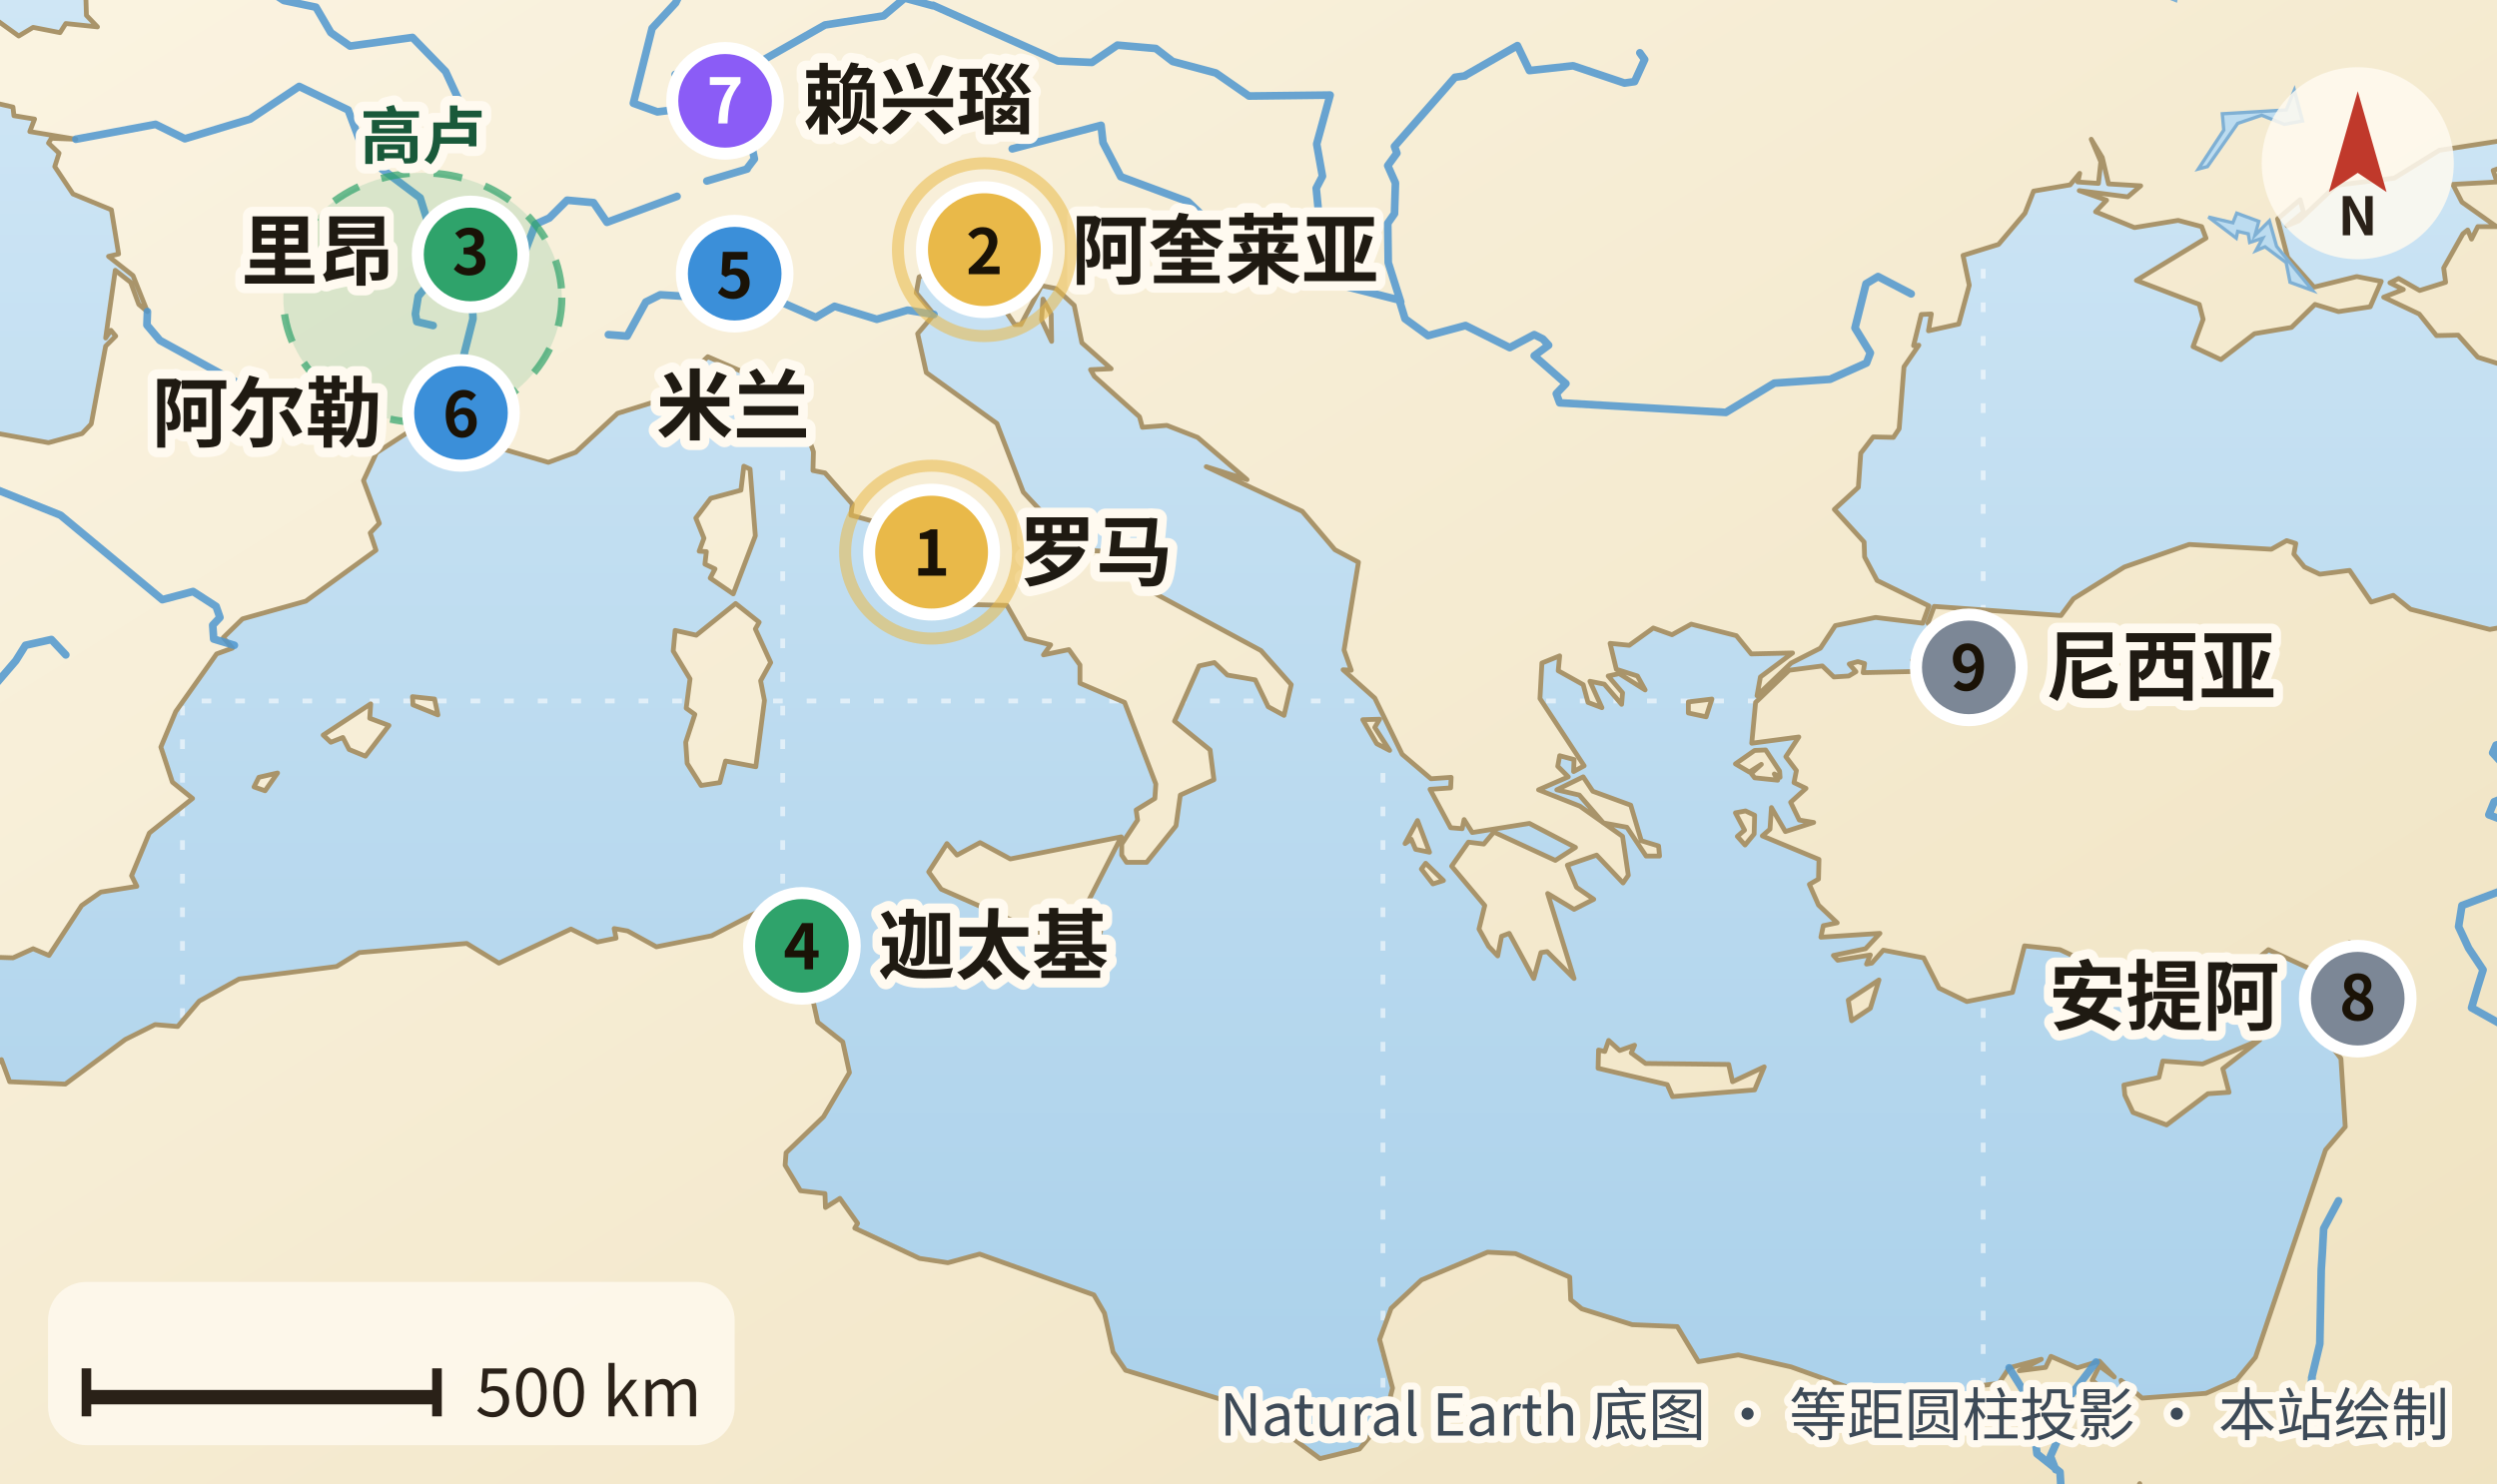
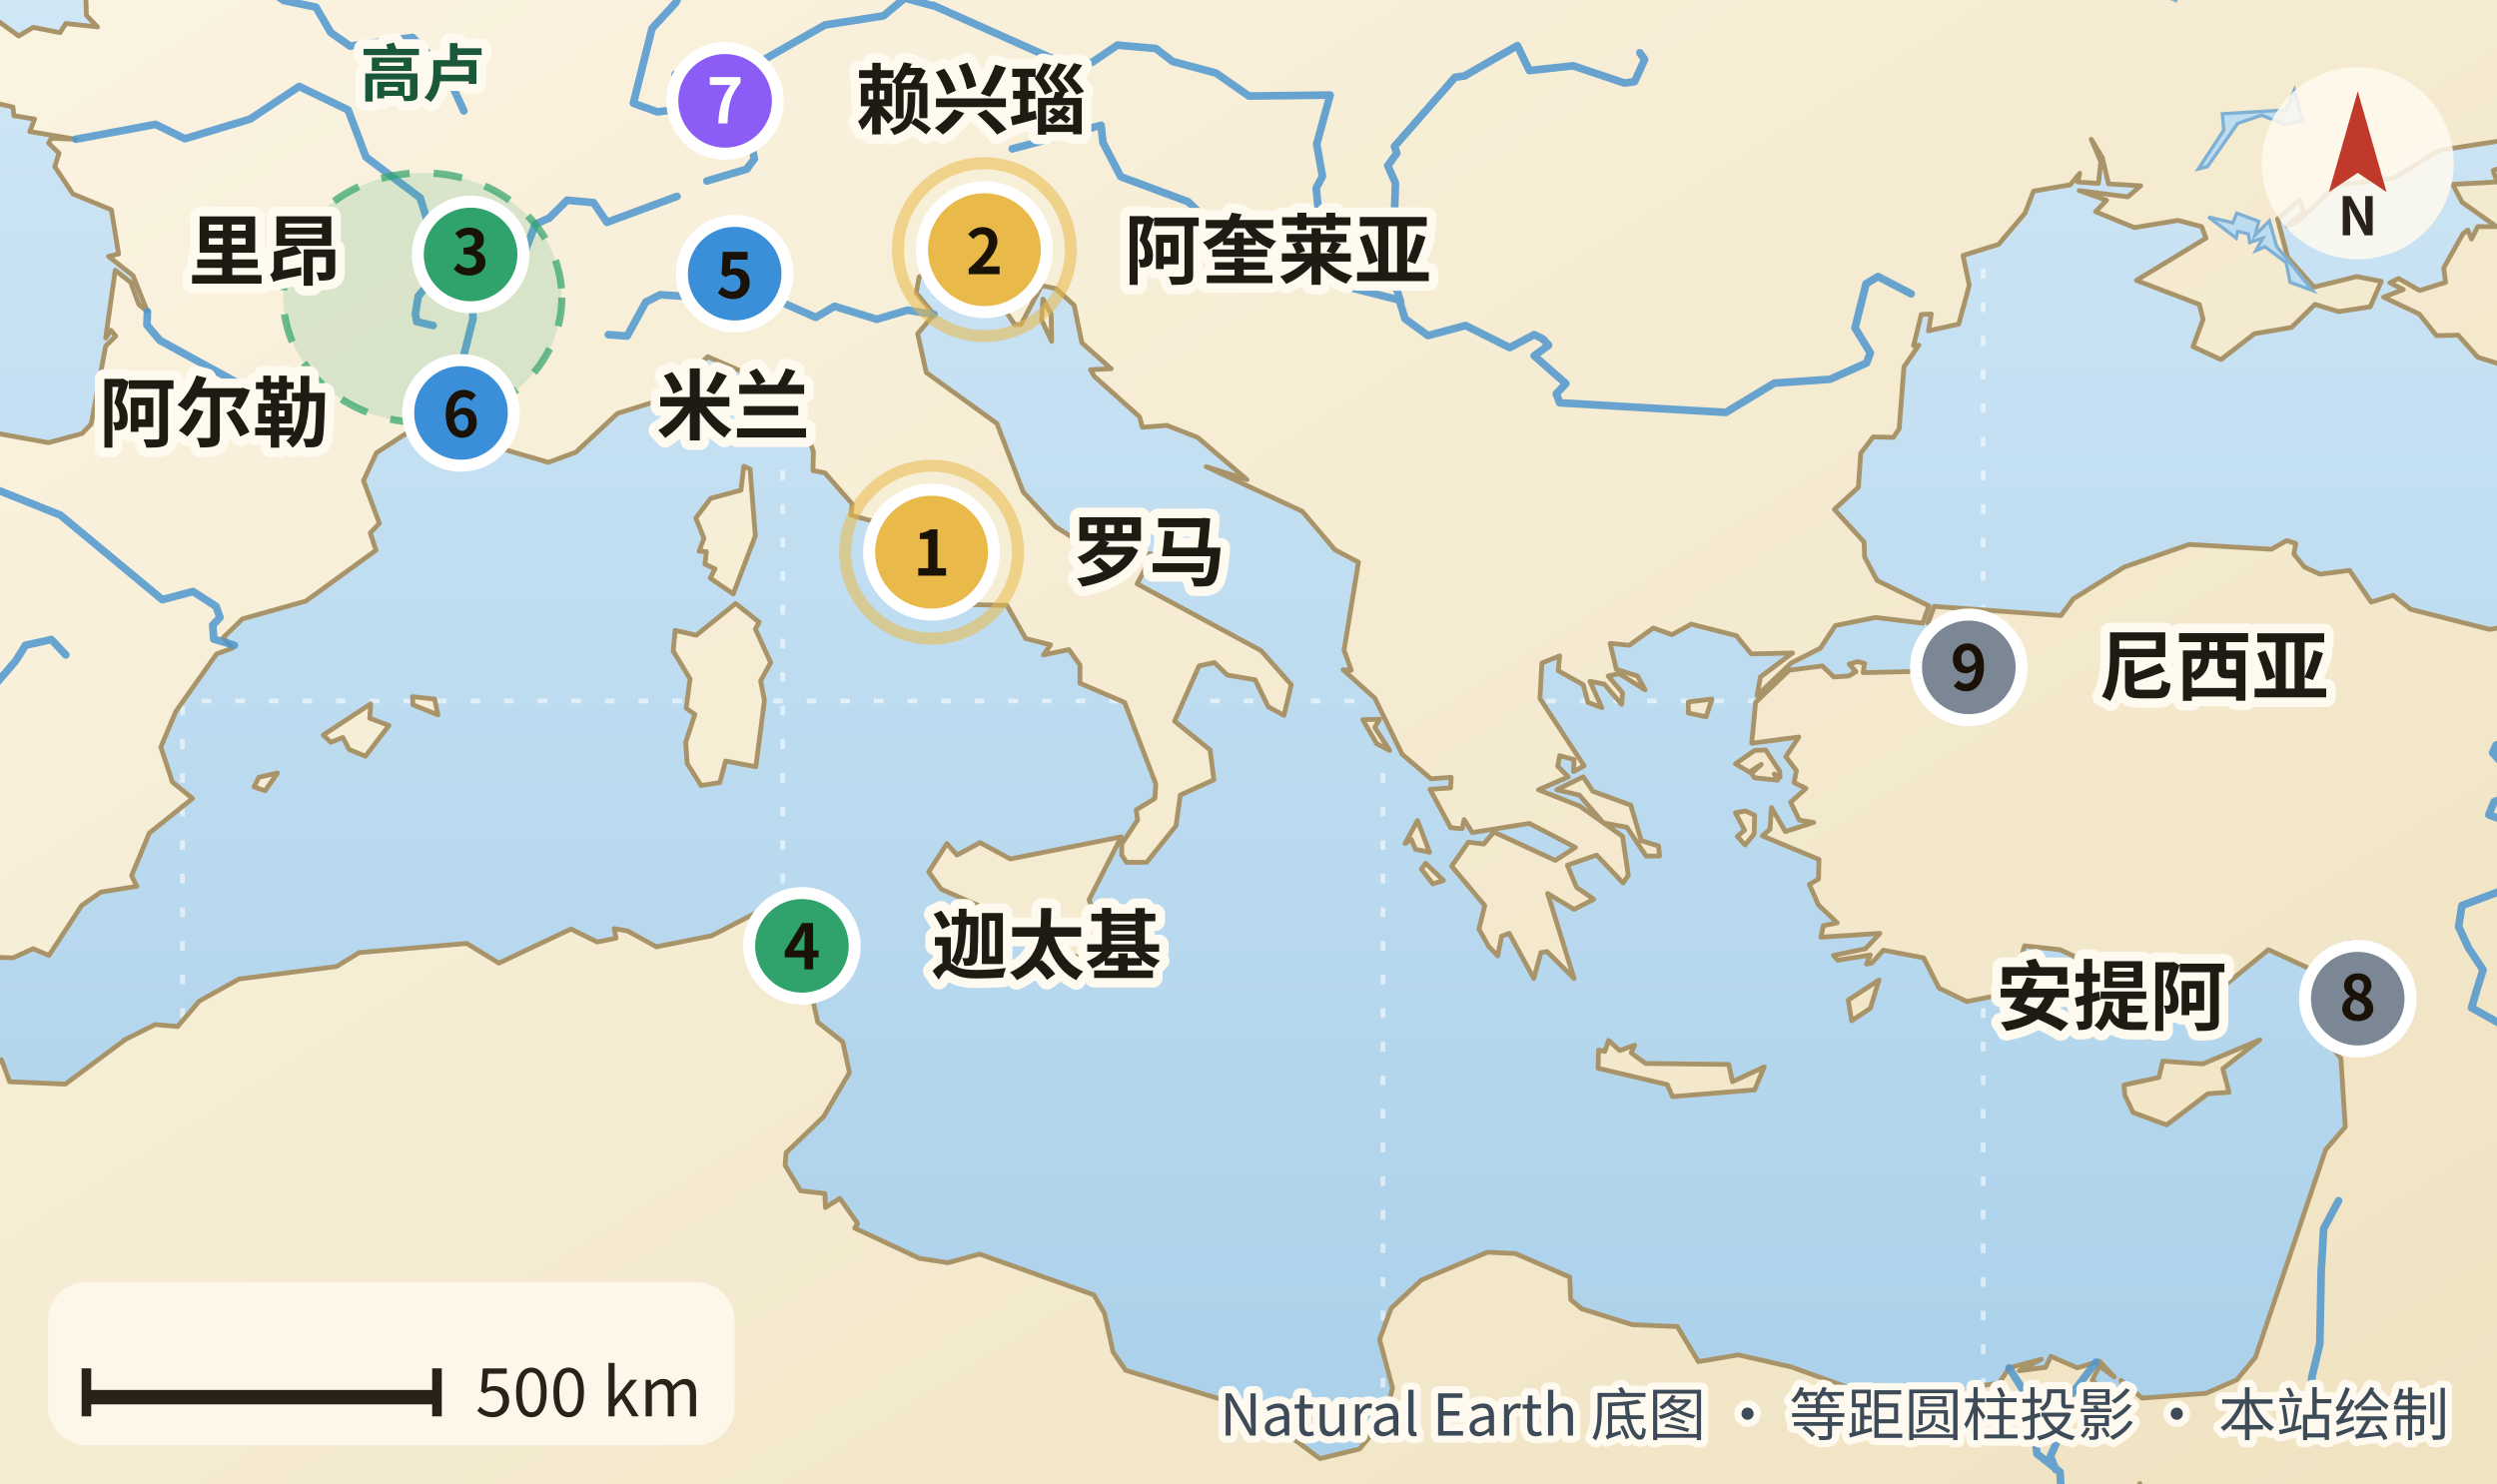
<svg xmlns="http://www.w3.org/2000/svg" viewBox="0 0 520 309" width="520" height="309" font-family="'Noto Sans CJK SC','PingFang SC','Microsoft YaHei','Source Han Sans SC',sans-serif">
  <defs>
    <linearGradient id="sea" x1="0" y1="0" x2="0" y2="1">
      <stop offset="0" stop-color="#cfe6f5" />
      <stop offset="1" stop-color="#a9d0ea" />
    </linearGradient>
    <linearGradient id="ld" x1="0" y1="0" x2="1" y2="1">
      <stop offset="0" stop-color="#fbf4e2" />
      <stop offset="1" stop-color="#efe2c0" />
    </linearGradient>
  </defs>
  <rect width="520" height="309" fill="url(#sea)" />
  <path d="M38,0V309M163,0V309M288,0V309M413,0V309M0,309H520M0,146H520" stroke="#ffffff" stroke-opacity=".55" stroke-width="1" stroke-dasharray="2 5" fill="none" />
  <path d="M337.3,218.8 340.4,217.7 339.7,219.3 342.7,221.5 360.0,221.7 360.8,225.3 367.4,222.2 365.4,227.0 348.3,228.4 347.2,225.9 332.8,222.5 332.9,218.7 334.2,219.0 335.0,216.7 337.3,218.8ZM331.7,164.8 339.6,167.7 341.8,175.1 345.4,176.2 345.6,178.3 342.8,178.3 338.8,172.3 333.9,171.4 328.9,165.6 324.2,164.5 329.7,161.8 331.7,164.8ZM462.9,222.6 464.2,227.5 459.8,227.8 451.2,234.3 444.2,231.7 442.5,228.1 442.3,226.0 449.6,224.4 450.4,221.0 458.7,221.6 470.6,216.6 462.9,222.6ZM77.0,149.6 81.0,151.1 76.1,157.5 72.7,156.1 71.4,153.6 68.9,154.6 67.3,153.1 77.2,146.6 77.0,149.6ZM157.3,131.0 160.5,138.0 158.4,141.8 159.2,145.9 157.4,159.7 151.1,158.5 149.9,163.0 146.0,163.6 143.1,159.0 142.8,154.6 144.7,148.8 142.9,147.5 143.7,141.4 140.2,135.6 140.6,131.3 145.0,132.3 153.2,125.7 158.1,129.6 157.3,131.0ZM156.2,97.7 157.3,111.6 152.7,123.7 147.9,120.4 148.9,118.5 146.8,117.5 147.1,114.9 145.6,114.8 146.6,112.1 144.9,107.9 148.0,103.8 154.3,102.1 154.9,97.1 156.2,97.7ZM233.5,174.3 226.8,187.4 229.2,194.0 227.0,199.9 219.3,198.1 216.3,194.1 196.0,185.2 193.4,181.6 197.2,175.7 199.3,178.1 204.1,175.5 210.4,178.9 233.5,174.3ZM385.6,212.6 384.9,208.3 391.3,204.1 389.5,210.0 385.6,212.6ZM363.4,176.0 361.8,174.2 363.3,172.9 361.4,169.3 363.5,168.9 365.4,169.8 365.3,173.7 363.4,176.0ZM367.7,156.2 370.6,160.6 370.7,161.9 369.5,161.2 370.2,162.5 365.4,162.0 364.7,161.1 366.8,159.2 364.3,160.8 361.4,159.1 365.4,156.3 367.7,156.2ZM356.5,145.6 355.3,149.3 351.6,148.5 351.6,146.2 356.5,145.6ZM91.2,148.9 86.0,146.8 85.9,145.1 90.5,145.6 91.2,148.9ZM55.2,164.7 52.9,163.9 53.9,161.9 57.8,161.0 55.2,164.7ZM219.0,71.1 216.9,66.6 217.2,62.3 218.9,65.4 219.0,71.1ZM295.2,170.9 297.7,177.5 294.8,176.9 293.9,174.8 292.6,175.7 295.2,170.9ZM300.6,183.4 298.4,184.1 296.0,181.0 296.9,179.8 300.6,183.4ZM289.4,156.3 286.7,154.9 283.8,149.9 287.3,149.8 286.3,151.5 289.4,156.3ZM474.5,324.8 475.8,315.8 472.8,320.4 472.1,324.8 452.6,324.8 447.6,316.3 445.6,309.0 443.1,314.5 446.1,319.5 446.5,324.8 -12.5,324.8 -12.5,223.5 -2.6,223.5 0.3,220.7 2.0,225.3 13.6,225.8 26.1,216.5 32.3,213.4 37.0,213.8 41.5,208.5 49.8,203.9 70.1,201.3 74.8,198.4 97.2,196.5 103.9,200.6 118.9,193.5 124.4,196.2 128.3,195.4 127.9,193.4 130.7,193.9 136.7,197.2 148.2,194.9 159.0,189.3 160.9,189.8 160.8,192.7 161.3,190.7 165.4,191.5 166.6,198.4 168.1,199.2 174.8,193.9 176.1,193.7 177.0,196.9 169.0,207.0 170.3,212.9 175.5,217.0 176.9,223.4 171.5,232.6 163.7,240.1 163.5,242.7 166.7,248.0 171.8,248.6 171.9,251.5 174.9,249.6 178.6,254.8 178.0,255.8 191.5,262.1 197.4,263.0 204.0,261.2 227.8,269.7 230.0,273.5 231.8,281.6 234.4,285.4 261.0,293.5 274.9,303.8 283.1,301.8 288.4,295.5 290.0,289.1 287.3,279.0 289.7,272.5 296.0,266.6 309.8,260.8 315.6,261.1 326.9,266.0 327.1,270.7 329.4,272.6 339.9,275.9 349.3,276.3 353.7,283.6 362.0,282.2 373.0,284.7 401.9,295.1 412.6,288.6 416.3,288.1 418.4,284.9 425.1,283.1 420.5,285.5 426.0,284.8 427.1,282.5 432.6,284.9 437.2,283.5 440.3,286.8 437.2,284.5 435.7,287.5 439.8,290.8 442.1,289.0 441.7,287.5 446.1,291.2 459.4,290.2 465.8,287.4 469.7,282.7 484.3,239.5 488.4,234.7 487.5,220.5 485.7,218.1 488.1,211.1 486.3,206.1 491.0,200.4 490.9,198.0 489.3,196.3 481.1,201.8 472.4,197.8 459.8,208.1 448.5,210.5 443.3,208.1 438.8,202.4 429.0,197.8 421.6,197.0 419.1,206.7 409.6,208.6 403.8,205.8 400.6,199.5 392.2,197.9 389.8,200.6 388.7,200.8 389.5,198.9 382.7,200.0 381.8,199.0 388.5,197.6 391.5,194.4 379.2,195.2 379.7,192.8 382.6,192.2 378.7,188.5 376.8,184.2 378.7,183.1 378.8,179.0 367.0,174.1 368.6,172.7 368.9,168.2 371.8,173.2 377.7,171.3 374.7,170.8 372.9,167.1 376.1,164.2 373.6,163.0 374.1,160.5 371.9,157.6 374.6,153.5 364.8,154.8 365.6,146.3 372.6,139.6 379.5,138.7 381.9,141.0 385.0,140.8 386.5,139.9 385.1,138.3 386.9,137.8 388.3,138.2 388.0,140.1 401.1,139.8 398.3,137.5 411.6,133.8 402.4,130.9 401.5,129.8 402.8,126.3 429.2,128.2 431.8,124.7 442.4,118.1 455.9,113.4 473.0,114.4 476.2,112.6 478.1,113.2 477.7,115.4 479.9,118.1 483.1,119.6 489.3,118.8 493.8,125.4 498.4,124.0 502.0,126.9 518.5,131.1 532.5,128.6 532.5,324.8 474.5,324.8ZM532.5,85.4 522.7,76.5 516.0,74.4 511.9,69.8 507.4,69.9 503.8,65.4 496.4,61.9 500.5,60.3 497.7,58.9 499.5,58.0 503.9,60.5 509.3,58.8 508.9,55.8 512.9,48.7 513.9,47.9 514.7,49.8 516.0,47.2 519.9,47.2 512.7,42.1 510.8,38.4 520.0,37.9 519.2,35.5 529.7,31.8 528.7,28.1 508.0,31.3 498.6,37.1 486.5,38.6 478.7,46.0 476.3,47.0 479.7,44.2 479.0,41.6 474.3,45.6 476.4,53.6 481.9,59.8 490.8,57.6 495.9,58.6 493.6,63.9 487.0,64.9 482.1,63.4 477.2,68.2 469.5,69.5 462.5,74.9 456.7,72.2 458.8,66.5 458.0,63.4 444.9,58.4 459.4,49.6 458.5,47.2 453.6,45.9 444.5,47.4 436.4,44.1 438.7,41.7 433.0,39.7 443.1,41.0 445.8,38.7 439.1,38.3 437.8,32.8 435.5,29.0 437.5,33.7 437.0,38.2 432.7,37.9 433.1,36.1 431.1,38.5 423.5,39.8 421.7,44.4 416.2,50.9 408.8,53.2 410.1,59.4 407.9,67.5 401.6,68.9 402.2,65.4 400.1,65.5 398.5,72.0 399.6,71.9 396.5,76.4 395.5,89.3 394.3,91.1 390.1,91.0 387.5,94.4 387.0,101.5 382.0,106.1 388.2,112.9 388.3,116.0 390.9,120.9 401.7,126.2 400.4,129.8 390.6,128.6 382.2,130.3 379.1,135.0 373.0,138.1 365.9,144.9 366.6,141.0 373.3,136.0 364.7,136.2 361.6,132.4 352.2,130.0 348.2,132.2 344.3,130.8 339.3,134.4 335.3,134.0 336.6,139.4 341.0,140.8 342.6,143.7 337.2,140.3 334.9,140.8 337.9,144.3 337.7,146.7 334.1,142.5 331.1,141.9 333.6,147.4 330.7,146.3 329.7,142.6 324.5,139.7 324.8,136.6 321.1,138.1 320.7,145.5 329.9,159.5 327.7,160.7 327.8,158.2 324.8,157.4 324.4,159.6 326.6,161.8 320.4,164.5 329.0,167.9 337.9,174.2 339.1,182.3 338.0,183.9 332.5,178.1 326.4,180.2 328.3,184.8 331.9,187.3 327.8,189.4 322.3,186.1 327.8,203.8 322.2,198.2 320.9,198.4 319.4,203.8 314.3,194.4 312.7,195.0 311.9,199.1 310.0,197.1 308.0,193.5 309.2,188.6 302.3,180.4 305.8,175.4 309.0,175.8 311.1,173.3 323.9,179.2 328.1,176.5 318.5,171.5 306.6,173.4 304.9,170.7 304.5,172.6 302.1,172.4 297.8,164.4 302.1,164.1 302.2,161.9 298.0,162.2 292.0,157.1 286.3,145.4 279.7,139.5 281.4,139.6 279.9,135.4 282.9,117.1 278.0,114.5 271.2,106.5 251.2,97.2 259.7,99.9 249.4,91.1 243.0,88.6 237.9,89.0 237.3,86.8 227.9,78.4 227.1,77.0 231.4,76.8 225.3,71.4 223.7,63.6 219.9,60.1 216.9,59.5 212.6,67.6 211.3,67.6 208.4,63.2 207.0,57.1 210.3,54.8 208.4,52.4 203.1,52.4 191.4,57.7 190.8,61.0 194.5,65.5 191.1,69.5 192.9,77.6 207.6,88.2 213.1,102.5 219.8,109.7 227.7,114.7 240.1,115.4 236.8,121.6 262.6,135.5 268.9,142.6 267.4,149.0 264.1,147.2 261.4,141.6 255.6,140.6 252.9,138.0 249.7,138.7 244.6,150.2 252.0,156.2 252.8,162.4 245.8,165.6 244.9,172.0 238.8,179.6 234.6,179.6 233.6,178.1 233.6,175.8 236.9,170.8 236.6,168.7 240.5,166.3 240.7,163.3 234.2,146.3 224.9,142.3 224.9,138.5 222.6,135.3 217.3,136.4 218.8,134.3 213.6,133.0 209.7,126.1 201.6,125.9 195.9,122.3 183.4,109.0 177.2,107.3 177.5,105.0 171.8,98.5 169.3,98.0 169.4,94.1 165.2,82.0 147.4,74.3 137.9,83.2 128.6,86.1 119.9,94.2 114.2,96.3 105.3,93.7 101.0,90.2 96.6,91.4 88.4,87.8 78.4,94.3 75.7,100.1 79.0,109.0 77.1,111.0 78.3,114.6 63.7,125.2 50.5,128.9 46.5,132.8 48.4,135.0 45.1,136.2 36.6,148.2 33.5,155.6 35.9,162.9 40.1,166.3 31.1,173.5 27.4,182.4 28.5,184.6 21.0,185.8 17.0,188.6 10.2,199.0 6.9,197.6 2.7,199.5 -12.5,199.0 -12.5,89.8 -7.6,89.0 10.1,92.2 17.1,90.3 19.0,88.3 22.0,72.1 24.1,70.0 23.1,68.8 22.0,70.4 24.0,56.3 27.2,58.8 28.9,63.4 30.7,64.9 27.7,57.4 22.6,53.4 24.7,52.9 23.2,43.7 15.2,40.4 11.4,34.7 12.3,31.9 10.1,29.8 10.7,28.8 15.8,29.0 6.2,27.4 7.2,24.8 2.9,24.1 2.7,22.3 -12.5,18.8 -12.5,4.8 -2.9,2.6 3.9,7.5 6.9,5.7 12.5,6.8 13.7,4.9 20.3,5.6 18.0,3.2 17.8,-3.3 14.3,-11.1 20.5,-11.5 23.3,-6.3 35.5,-4.8 43.1,-7.7 39.2,-8.3 39.9,-11.4 53.2,-16.2 532.5,-16.2 532.5,85.4Z" fill="url(#ld)" stroke="#a9946a" stroke-width="1" stroke-linejoin="round" fill-rule="evenodd" />
  <path d="M453.1,0.1 448.2,-1.9 437.2,-9.0 446.5,-6.2 447.5,-9.1 453.5,-1.9 453.1,0.1ZM481.6,60.5 476.9,58.8 476.1,54.7 471.7,51.4 469.8,52.2 471.2,49.6 468.5,50.5 468.2,48.7 466.0,48.2 465.7,49.6 459.9,45.2 465.0,46.4 465.8,44.4 470.4,46.1 469.6,49.0 472.6,46.0 474.1,51.3 481.6,60.5ZM479.5,25.2 475.7,25.9 471.0,24.0 466.0,25.7 459.7,34.7 457.8,35.2 463.1,27.1 462.8,23.7 476.1,22.9 477.8,18.8 479.5,25.2Z" fill="#bcdcf0" stroke="#7fb0d4" stroke-width=".7" />
  <path d="M520.8,213.3 514.7,209.9 516.0,205.5M523.4,165.4 523.0,161.1M481.4,287.0 483.1,279.9M483.6,261.4 483.4,264.4M152.0,21.6 148.9,21.8M152.7,21.6 157.3,24.2M114.4,45.4 118.1,41.7 123.6,42.2M3.3,137.6 5.3,134.4M520.8,213.3 532.5,214.2M514.1,197.5 517.1,202.0 516.0,205.5M428.1,306.1 427.0,303.3 429.2,298.4 429.1,293.4 436.5,283.7M253.2,15.2 260.1,20.0 277.0,19.8 274.2,30.0 275.4,36.7 274.1,39.2 274.6,44.3 272.2,48.5 274.6,55.2 276.5,56.6 275.7,58.5 291.4,62.5 292.6,66.4 297.4,69.9 305.2,67.8 314.4,72.4 319.5,69.7 321.3,70.6 322.5,71.9 319.5,74.1 326.1,79.9 324.1,82.0 324.8,83.9 359.4,85.9 369.5,79.8 381.1,79.0 388.7,75.6 389.5,73.5 386.3,68.3 388.6,59.1 391.1,57.6 398.0,61.2M140.6,15.5 146.6,17.3 155.6,14.4 171.8,5.2 184.0,3.3 188.4,-0.4 194.3,1.2M253.2,15.2 244.2,12.8 240.7,10.1 232.7,9.4 227.4,13.0 220.3,12.7 194.3,1.1M210.8,31.0 229.3,26.1 229.7,29.7 233.4,36.8 247.4,42.0 254.5,48.8 260.7,52.1 275.1,55.9M-12.5,99.9 -7.9,99.1 12.6,107.3 33.8,124.9 40.2,123.2 45.0,126.3 45.8,128.6 44.3,130.2 44.5,133.1 48.8,134.4M523.4,165.4 519.4,167.0 518.3,169.7 527.2,173.1 529.3,177.0 523.9,184.4 512.7,188.6 512.0,193.0 514.1,197.5M532.5,151.4 519.8,155.2 519.1,156.8 523.0,161.1M481.5,287.0 481.2,288.6M483.4,264.4 483.1,279.9M487.0,250.1 483.9,255.9 483.6,261.4M426.5,324.8 429.5,314.9 429.0,306.6M126.7,69.7 130.6,70.0 134.5,62.9 137.5,61.4 142.3,61.7 145.9,64.1 162.4,62.8 169.9,66.1 173.8,63.8 182.6,66.5 189.0,64.6 194.5,65.5M147.2,37.7 155.6,35.2M155.5,35.2 157.1,33.1 156.4,29.7 158.2,24.9 157.3,24.2M148.9,21.8 136.9,23.3 131.9,21.5 135.8,5.9 140.7,0.6M140.7,0.6 144.1,-6.5 141.3,-16.2M137.9,-16.2 137.0,-16.2M95.4,85.9 93.2,86.9 92.8,90.2M114.4,45.4 111.5,46.7 108.7,54.0 104.6,51.2 98.0,53.4 98.5,66.4 96.2,75.5 98.3,81.0 95.5,85.8 97.6,90.9M141.0,40.9 126.4,46.3 123.6,42.2M429.0,306.6 424.2,302.8 422.9,292.1 418.4,284.9M96.6,23.1 92.8,14.9 85.9,7.8 72.9,9.6 68.9,6.8 65.8,1.5 59.1,0.1 47.4,-7.6 43.1,-7.7M3.3,137.6 -2.8,144.7 -12.5,147.8M13.7,136.4 10.7,133.2 5.3,134.4M290.4,44.5 289.0,46.5 289.1,54.7 291.7,62.9M305.1,15.8 303.0,16.1 290.4,30.5 290.9,31.9 289.0,34.5 290.6,38.1 290.4,44.5M341.5,11.0 342.5,12.4 340.4,17.0 338.3,17.3 327.6,13.7 318.5,14.7 316.0,9.5 305.0,15.8M55.8,90.7 51.2,80.7 33.3,70.9 30.6,67.7 30.7,64.9M76.2,32.7 72.5,22.9 62.3,18.0 52.1,24.8 38.5,28.9 32.4,25.9 15.8,29.0M76.2,32.7 87.5,41.2 89.0,46.0 88.1,49.1 90.9,57.2 87.1,61.7 86.5,65.4 86.8,67.0 90.2,67.8" fill="none" stroke="#4f97cf" stroke-width="1.6" stroke-linejoin="round" stroke-linecap="round" opacity=".85" />
  <ellipse cx="88" cy="62" rx="29" ry="26" fill="#2fa36b" fill-opacity=".16" stroke="#2fa36b" stroke-opacity=".7" stroke-width="1.5" stroke-dasharray="6 5" />
-   <text x="212.2" y="120.7" text-anchor="start" font-size="16" font-weight="800" fill="#1f1a12" paint-order="stroke" stroke="#fffaf0" stroke-width="4" stroke-linejoin="round">罗马</text>
-   <text x="223.1" y="57.9" text-anchor="start" font-size="16" font-weight="800" fill="#1f1a12" paint-order="stroke" stroke="#fffaf0" stroke-width="4" stroke-linejoin="round">阿奎莱亚</text>
-   <text x="82.2" y="58.1" text-anchor="end" font-size="16" font-weight="600" fill="#1f1a12" paint-order="stroke" stroke="#fffaf0" stroke-width="4" stroke-linejoin="round">里昂</text>
-   <text x="182.9" y="202.7" text-anchor="start" font-size="16" font-weight="600" fill="#1f1a12" paint-order="stroke" stroke="#fffaf0" stroke-width="4" stroke-linejoin="round">迦太基</text>
+   <text x="223.2" y="120.7" text-anchor="start" font-size="16" font-weight="800" fill="#1f1a12" paint-order="stroke" stroke="#fffaf0" stroke-width="4" stroke-linejoin="round">罗马</text>
+   <text x="234.1" y="57.9" text-anchor="start" font-size="16" font-weight="800" fill="#1f1a12" paint-order="stroke" stroke="#fffaf0" stroke-width="4" stroke-linejoin="round">阿奎莱亚</text>
+   <text x="71.2" y="58.1" text-anchor="end" font-size="16" font-weight="600" fill="#1f1a12" paint-order="stroke" stroke="#fffaf0" stroke-width="4" stroke-linejoin="round">里昂</text>
+   <text x="193.9" y="202.7" text-anchor="start" font-size="16" font-weight="600" fill="#1f1a12" paint-order="stroke" stroke="#fffaf0" stroke-width="4" stroke-linejoin="round">迦太基</text>
  <text x="152.7" y="90.3" text-anchor="middle" font-size="16" font-weight="600" fill="#1f1a12" paint-order="stroke" stroke="#fffaf0" stroke-width="4" stroke-linejoin="round">米兰</text>
-   <text x="79.6" y="91.8" text-anchor="end" font-size="16" font-weight="600" fill="#1f1a12" paint-order="stroke" stroke="#fffaf0" stroke-width="4" stroke-linejoin="round">阿尔勒</text>
-   <text x="167.2" y="26.6" text-anchor="start" font-size="16" font-weight="600" fill="#1f1a12" paint-order="stroke" stroke="#fffaf0" stroke-width="4" stroke-linejoin="round">赖兴瑙</text>
-   <text x="474.7" y="213.3" text-anchor="end" font-size="16" font-weight="600" fill="#1f1a12" paint-order="stroke" stroke="#fffaf0" stroke-width="4" stroke-linejoin="round">安提阿</text>
-   <text x="426.0" y="144.6" text-anchor="start" font-size="16" font-weight="600" fill="#1f1a12" paint-order="stroke" stroke="#fffaf0" stroke-width="4" stroke-linejoin="round">尼西亚</text>
-   <text x="88" y="33" text-anchor="middle" font-size="13" font-weight="700" fill="#19593a" paint-order="stroke" stroke="#fffaf0" stroke-width="4" stroke-linejoin="round">高卢</text>
+   <text x="68.6" y="91.8" text-anchor="end" font-size="16" font-weight="600" fill="#1f1a12" paint-order="stroke" stroke="#fffaf0" stroke-width="4" stroke-linejoin="round">阿尔勒</text>
+   <text x="178.2" y="26.6" text-anchor="start" font-size="16" font-weight="600" fill="#1f1a12" paint-order="stroke" stroke="#fffaf0" stroke-width="4" stroke-linejoin="round">赖兴瑙</text>
+   <text x="463.7" y="213.3" text-anchor="end" font-size="16" font-weight="600" fill="#1f1a12" paint-order="stroke" stroke="#fffaf0" stroke-width="4" stroke-linejoin="round">安提阿</text>
+   <text x="437.0" y="144.6" text-anchor="start" font-size="16" font-weight="600" fill="#1f1a12" paint-order="stroke" stroke="#fffaf0" stroke-width="4" stroke-linejoin="round">尼西亚</text>
+   <text x="88" y="20" text-anchor="middle" font-size="13" font-weight="700" fill="#19593a" paint-order="stroke" stroke="#fffaf0" stroke-width="4" stroke-linejoin="round">高卢</text>
  <circle cx="194" cy="115" r="18" fill="none" stroke="#e9b949" stroke-width="2.5" opacity=".55" />
  <circle cx="194" cy="115" r="13" fill="#e9b949" stroke="#ffffff" stroke-width="2.5" />
  <text x="194" y="119.9" text-anchor="middle" font-size="13" font-weight="800" fill="#1a1206">1</text>
  <circle cx="205" cy="52" r="18" fill="none" stroke="#e9b949" stroke-width="2.5" opacity=".55" />
  <circle cx="205" cy="52" r="13" fill="#e9b949" stroke="#ffffff" stroke-width="2.5" />
  <text x="205" y="57.1" text-anchor="middle" font-size="13" font-weight="800" fill="#1a1206">2</text>
  <circle cx="98" cy="53" r="11" fill="#2fa36b" stroke="#ffffff" stroke-width="2.5" />
  <text x="98" y="57.2" text-anchor="middle" font-size="13" font-weight="800" fill="#1a1206">3</text>
  <circle cx="167" cy="197" r="11" fill="#2fa36b" stroke="#ffffff" stroke-width="2.5" />
  <text x="167" y="201.9" text-anchor="middle" font-size="13" font-weight="800" fill="#1a1206">4</text>
  <circle cx="153" cy="57" r="11" fill="#3b8fd9" stroke="#ffffff" stroke-width="2.5" />
  <text x="153" y="62.1" text-anchor="middle" font-size="13" font-weight="800" fill="#1a1206">5</text>
  <circle cx="96" cy="86" r="11" fill="#3b8fd9" stroke="#ffffff" stroke-width="2.5" />
  <text x="96" y="91.0" text-anchor="middle" font-size="13" font-weight="800" fill="#1a1206">6</text>
  <circle cx="151" cy="21" r="11" fill="#8b5cf6" stroke="#ffffff" stroke-width="2.5" />
  <text x="151" y="25.7" text-anchor="middle" font-size="13" font-weight="800" fill="#ffffff">7</text>
  <circle cx="491" cy="208" r="11" fill="#7c8796" stroke="#ffffff" stroke-width="2.5" />
  <text x="491" y="212.5" text-anchor="middle" font-size="13" font-weight="800" fill="#1a1206">8</text>
  <circle cx="410" cy="139" r="11" fill="#7c8796" stroke="#ffffff" stroke-width="2.5" />
  <text x="410" y="143.8" text-anchor="middle" font-size="13" font-weight="800" fill="#1a1206">9</text>
  <g transform="translate(18,291)">
    <rect x="-8" y="-24" width="143" height="34" rx="8" fill="#fffaf0" opacity=".8" />
    <path d="M0,0H73" stroke="#2a2118" stroke-width="3" />
    <path d="M0,-6V4M73,-6V4" stroke="#2a2118" stroke-width="2" />
    <text x="81" y="4" font-size="14" fill="#2a2118">500 km</text>
  </g>
  <g transform="translate(491,34)">
    <circle r="20" fill="#fffaf0" opacity=".85" />
    <path d="M0,-15L6,6L0,2L-6,6z" fill="#c0392b" />
    <text y="15" text-anchor="middle" font-size="11" font-weight="800" fill="#2a2118">N</text>
  </g>
  <text x="510" y="299" text-anchor="end" font-size="12" fill="#3d4a57" paint-order="stroke" stroke="#fffaf0" stroke-width="3" stroke-linejoin="round">Natural Earth 底图 · 等距圆柱投影 · 本站绘制</text>
</svg>
